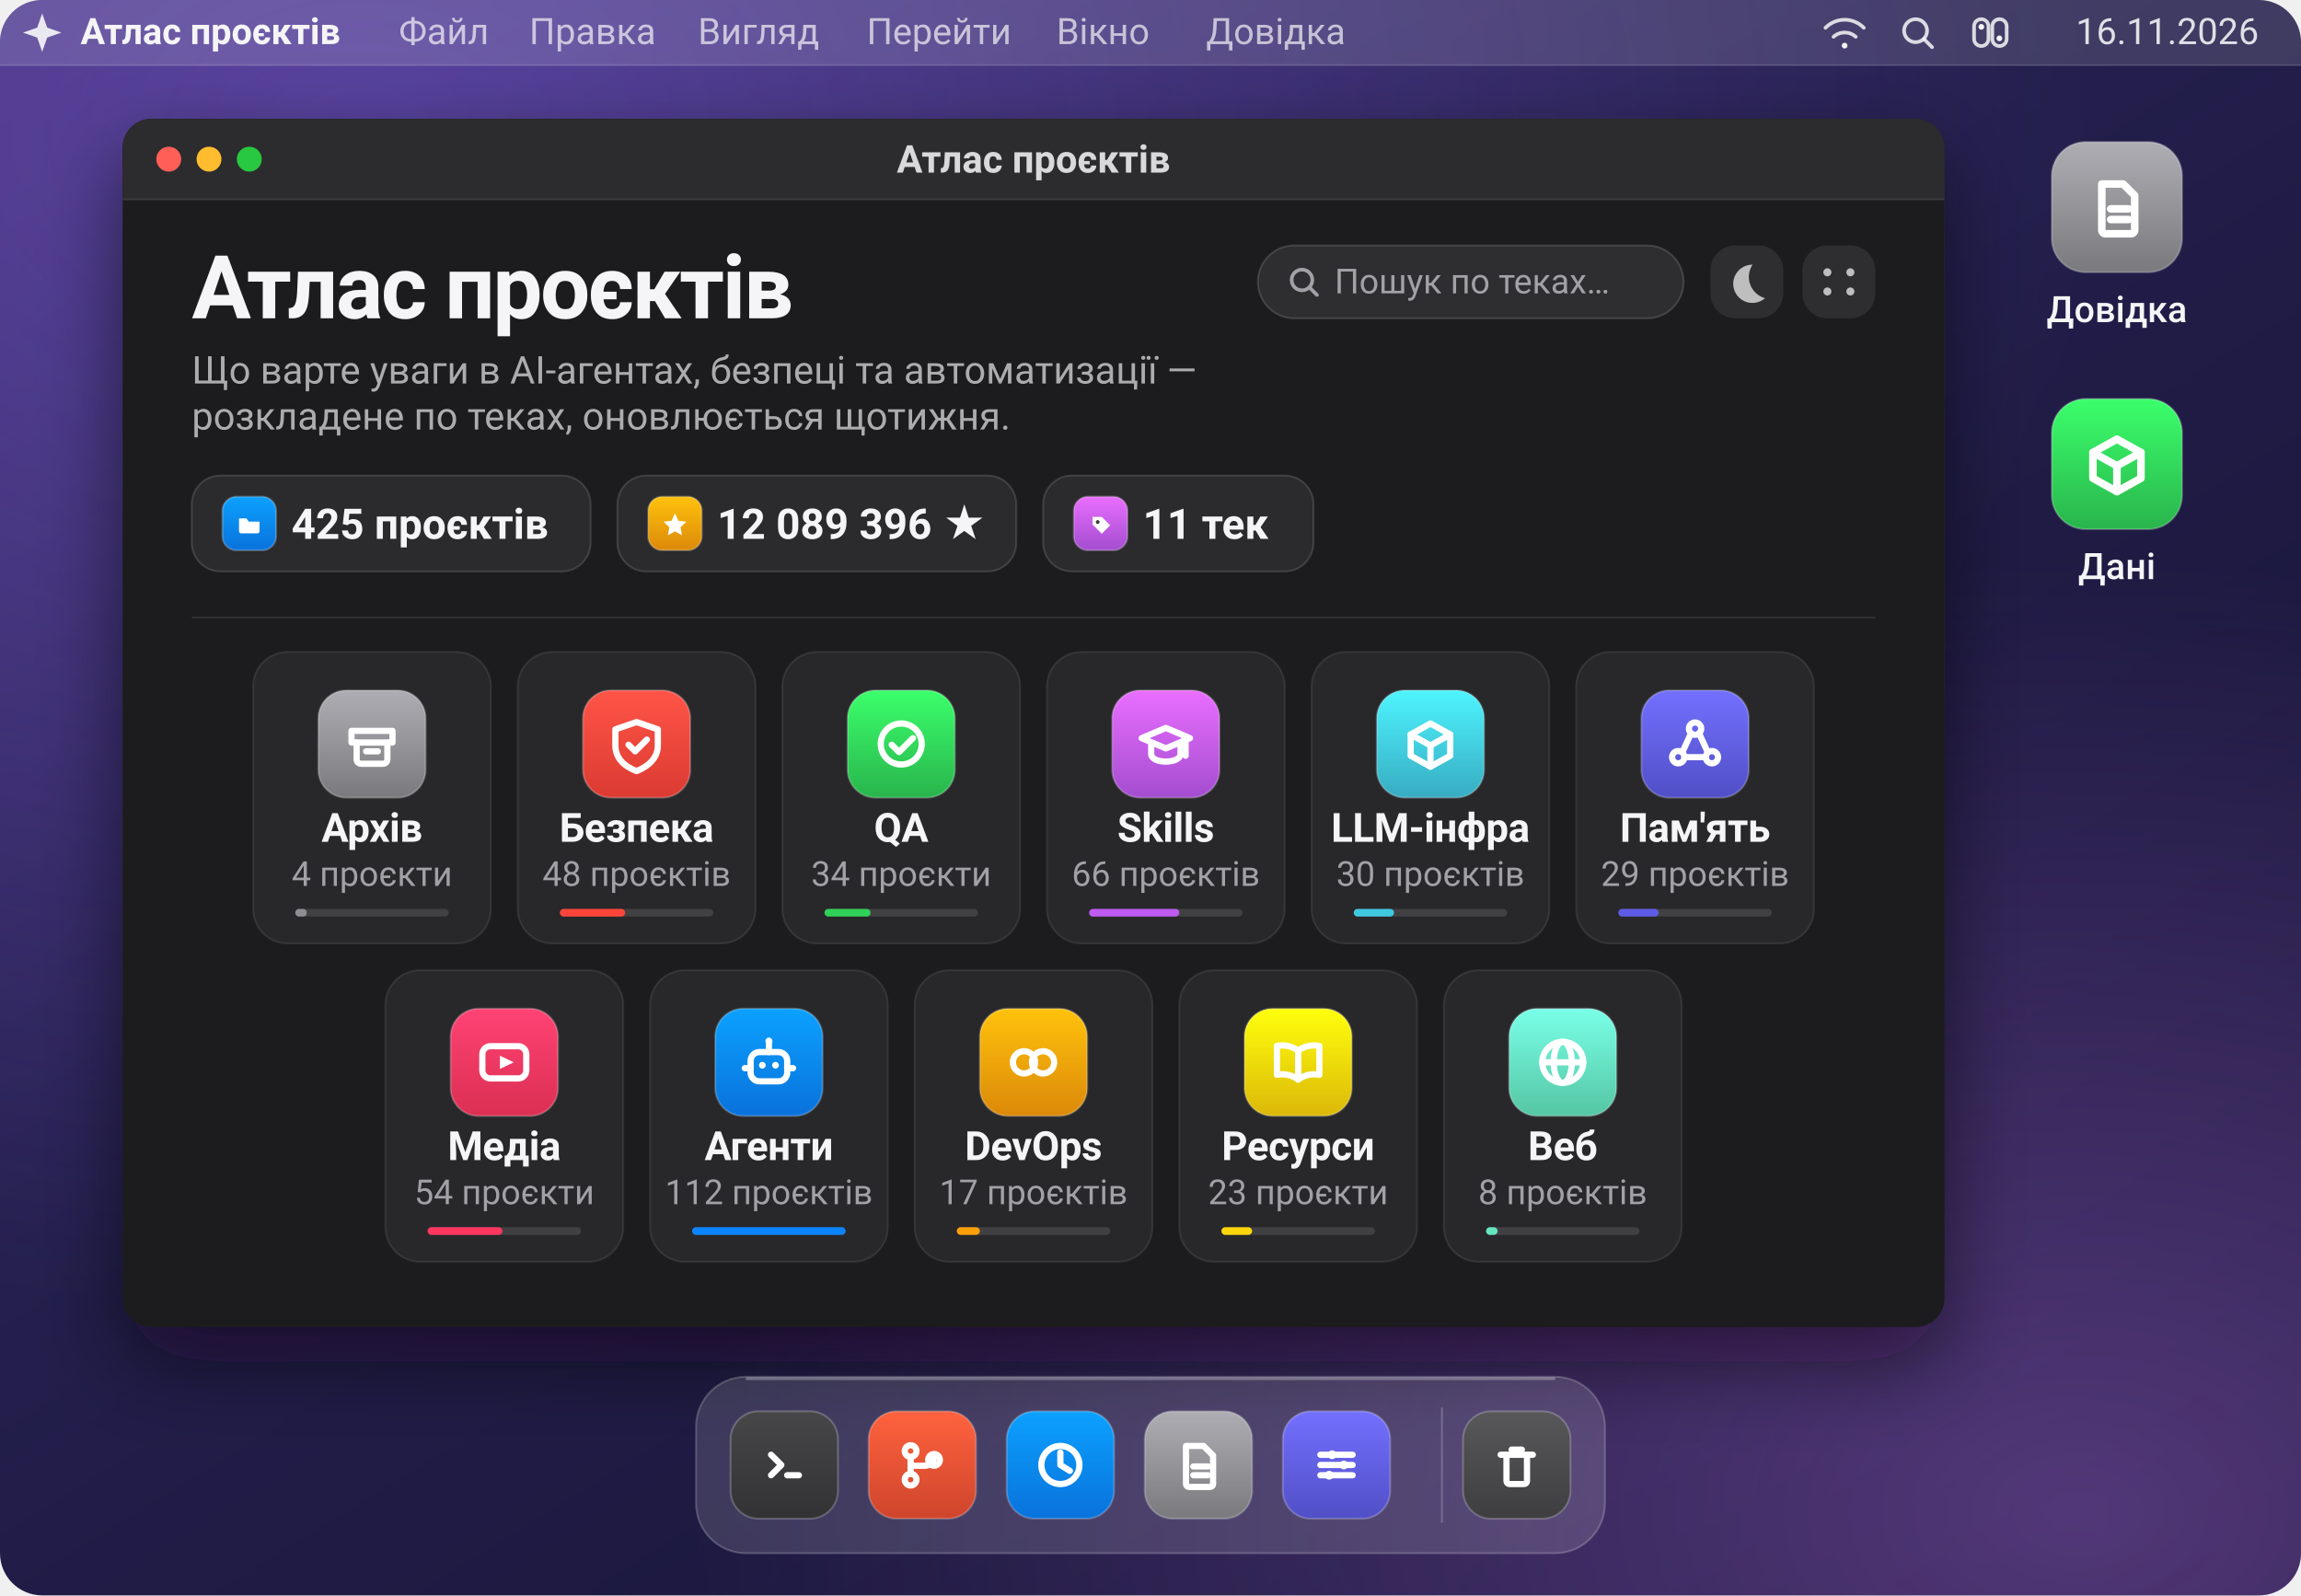
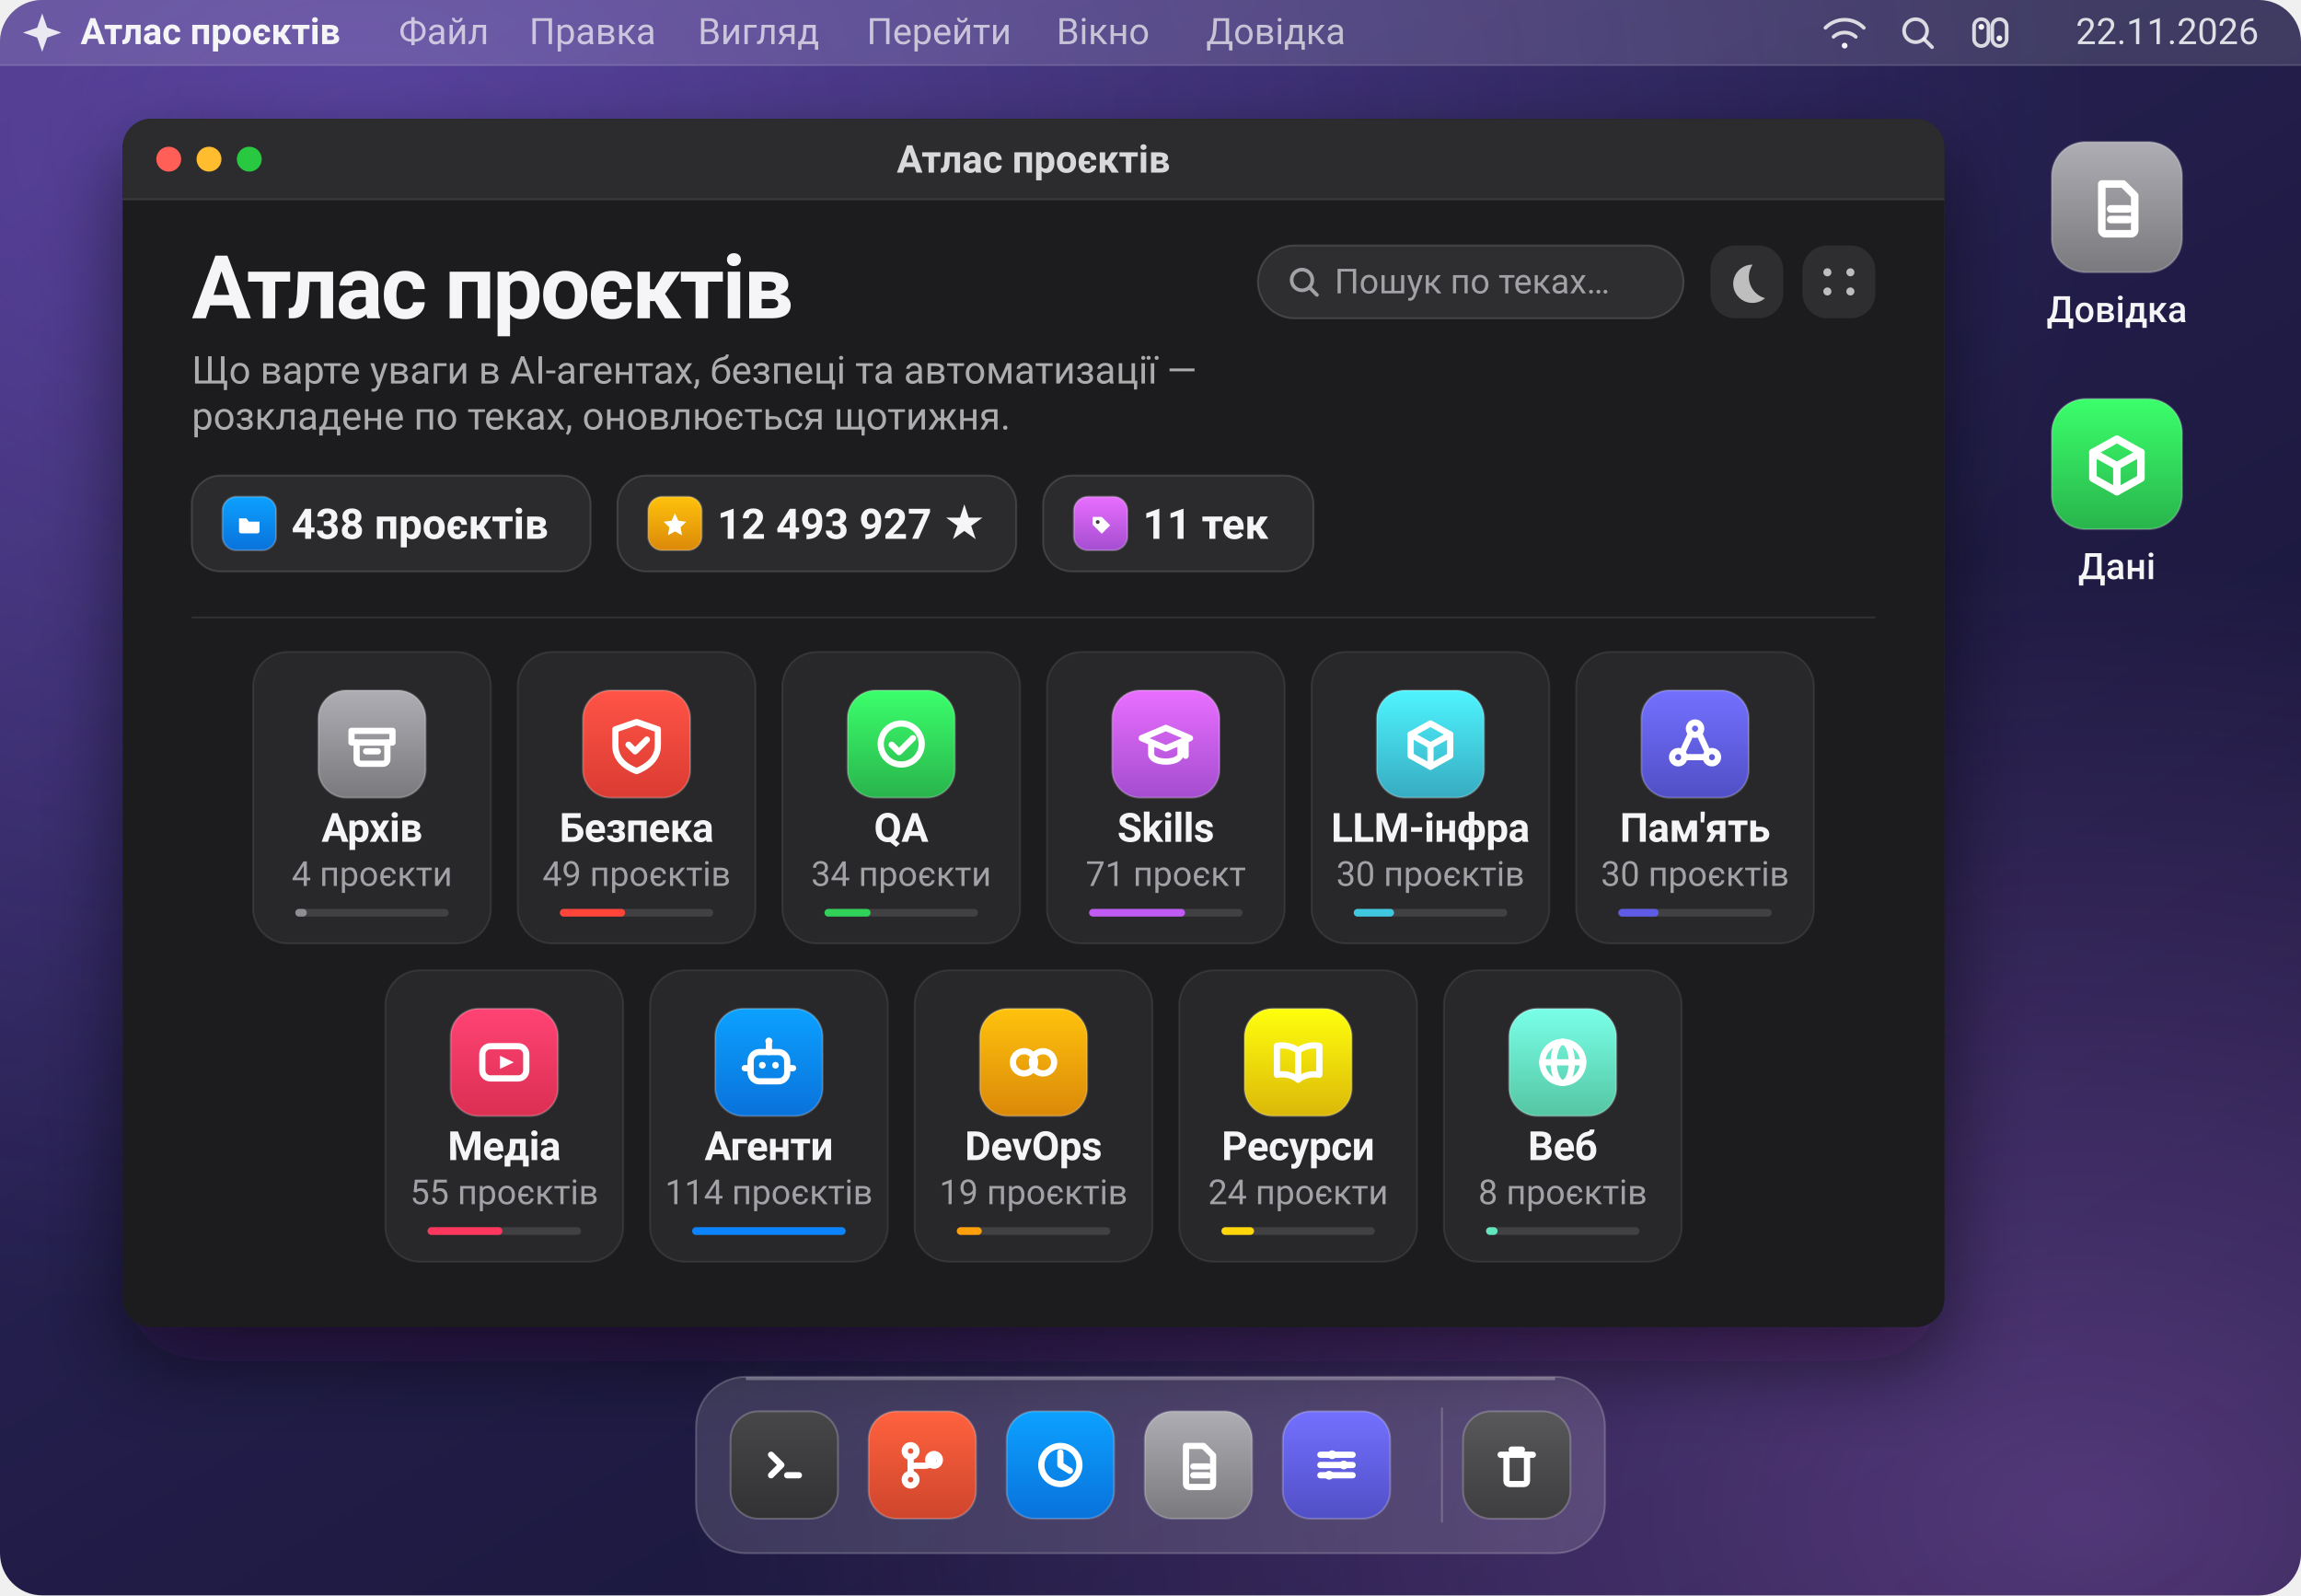
- <svg xmlns="http://www.w3.org/2000/svg" viewBox="0 0 1200 832" width="1200" height="832" role="img" aria-label="Атлас проєктів: 425 проєктів у 11 теках">
+ <svg xmlns="http://www.w3.org/2000/svg" viewBox="0 0 1200 832" width="1200" height="832" role="img" aria-label="Атлас проєктів: 438 проєктів у 11 теках">
  <defs>
    <linearGradient id="wall" x1="0.05" y1="0" x2="0.95" y2="1">
      <stop offset="0" stop-color="#3b2a63" />
      <stop offset="0.42" stop-color="#241f4d" />
      <stop offset="1" stop-color="#141230" />
    </linearGradient>
    <radialGradient id="aurora" cx="0.16" cy="0.08" r="0.75">
      <stop offset="0" stop-color="#8b6cff" stop-opacity="0.40" />
      <stop offset="1" stop-color="#8b6cff" stop-opacity="0" />
    </radialGradient>
    <radialGradient id="streak" cx="0.9" cy="0.95" r="0.6">
      <stop offset="0" stop-color="#c77dff" stop-opacity="0.34" />
      <stop offset="1" stop-color="#c77dff" stop-opacity="0" />
    </radialGradient>
    <linearGradient id="glass" x1="0" y1="0" x2="0" y2="1">
      <stop offset="0" stop-color="#2e2e33" />
      <stop offset="1" stop-color="#1a1a1d" />
    </linearGradient>
    <filter id="winShadow" x="-10%" y="-10%" width="120%" height="130%">
      <feDropShadow dx="0" dy="18" stdDeviation="22" flood-color="#0a0618" flood-opacity="0.55" />
    </filter>
    <clipPath id="screen">
      <rect width="1200" height="832" rx="22" />
    </clipPath>
    <clipPath id="win">
      <rect x="64" y="62" width="950" height="630" rx="15" />
    </clipPath>
  </defs>
  <g clip-path="url(#screen)">
    <rect width="1200" height="832" fill="url(#wall)" />
    <rect width="1200" height="832" fill="url(#aurora)" />
    <rect width="1200" height="832" fill="url(#streak)" />
    <rect width="1200" height="34" fill="#ffffff" fill-opacity="0.13" />
    <path d="M0 34 H1200" stroke="#ffffff" stroke-opacity="0.14" />
    <path d="M22 7 L24.6 14.4 L32 17 L24.6 19.6 L22 27 L19.4 19.6 L12 17 L19.4 14.4 Z" fill="#f5f5f7" fill-opacity="0.92" />
    <text x="42" y="23" fill="#f5f5f7" font-family="-apple-system, BlinkMacSystemFont, 'SF Pro Display', 'Segoe UI', Roboto, 'Helvetica Neue', Arial, sans-serif" font-size="19" font-weight="680">Атлас проєктів</text>
    <text x="208" y="23" fill="#f5f5f7" fill-opacity="0.70" font-family="-apple-system, BlinkMacSystemFont, 'SF Pro Display', 'Segoe UI', Roboto, 'Helvetica Neue', Arial, sans-serif" font-size="19">Файл</text>
    <text x="276" y="23" fill="#f5f5f7" fill-opacity="0.70" font-family="-apple-system, BlinkMacSystemFont, 'SF Pro Display', 'Segoe UI', Roboto, 'Helvetica Neue', Arial, sans-serif" font-size="19">Правка</text>
    <text x="364" y="23" fill="#f5f5f7" fill-opacity="0.70" font-family="-apple-system, BlinkMacSystemFont, 'SF Pro Display', 'Segoe UI', Roboto, 'Helvetica Neue', Arial, sans-serif" font-size="19">Вигляд</text>
    <text x="452" y="23" fill="#f5f5f7" fill-opacity="0.70" font-family="-apple-system, BlinkMacSystemFont, 'SF Pro Display', 'Segoe UI', Roboto, 'Helvetica Neue', Arial, sans-serif" font-size="19">Перейти</text>
    <text x="551" y="23" fill="#f5f5f7" fill-opacity="0.70" font-family="-apple-system, BlinkMacSystemFont, 'SF Pro Display', 'Segoe UI', Roboto, 'Helvetica Neue', Arial, sans-serif" font-size="19">Вікно</text>
    <text x="629" y="23" fill="#f5f5f7" fill-opacity="0.70" font-family="-apple-system, BlinkMacSystemFont, 'SF Pro Display', 'Segoe UI', Roboto, 'Helvetica Neue', Arial, sans-serif" font-size="19">Довідка</text>
    <g fill="none" stroke="#f5f5f7" stroke-opacity="0.85" stroke-width="1.9" stroke-linecap="round">
      <g transform="translate(962 17)">
        <path d="M-10 -2.5 a14 14 0 0 1 20 0" />
        <path d="M-5.8 2.2 a8.6 8.6 0 0 1 11.6 0" />
        <circle cx="0" cy="6.8" r="1.5" fill="#f5f5f7" stroke="none" />
      </g>
      <g transform="translate(1000 17)">
        <circle cx="-1" cy="-1" r="6" />
        <path d="M3.4 3.4 L7.6 7.6" />
      </g>
      <g transform="translate(1038 17)">
        <rect x="-8.5" y="-7" width="7.5" height="14" rx="3.7" />
        <rect x="1" y="-7" width="7.5" height="14" rx="3.7" />
        <circle cx="-4.7" cy="-3" r="1.5" fill="#f5f5f7" stroke="none" />
        <circle cx="4.7" cy="3" r="1.5" fill="#f5f5f7" stroke="none" />
      </g>
    </g>
-     <text x="1178" y="23" text-anchor="end" fill="#f5f5f7" fill-opacity="0.88" font-family="-apple-system, BlinkMacSystemFont, 'SF Pro Display', 'Segoe UI', Roboto, 'Helvetica Neue', Arial, sans-serif" font-size="19">16.11.2026</text>
+     <text x="1178" y="23" text-anchor="end" fill="#f5f5f7" fill-opacity="0.88" font-family="-apple-system, BlinkMacSystemFont, 'SF Pro Display', 'Segoe UI', Roboto, 'Helvetica Neue', Arial, sans-serif" font-size="19">22.11.2026</text>
    <g>
      <defs>
        <linearGradient id="ic-desk-doc-1104-108" x1="0" y1="0" x2="0" y2="1">
          <stop offset="0" stop-color="#adadb3" />
          <stop offset="1" stop-color="#7a7a7e" />
        </linearGradient>
      </defs>
      <rect x="1070.0" y="74.0" width="68" height="68" rx="17.7" fill="url(#ic-desk-doc-1104-108)" />
      <rect x="1070.0" y="74.0" width="68" height="68" rx="17.7" fill="none" stroke="#ffffff" stroke-opacity="0.22" />
      <g transform="translate(1083.6 87.6) scale(0.9273)" fill="none" stroke="#ffffff" stroke-width="4.25" stroke-linecap="round" stroke-linejoin="round">
        <path d="M13.5 9 h12 l6.5 6.5 V35 a2 2 0 0 1 -2 2 H15.5 a2 2 0 0 1 -2 -2 Z" />
        <path d="M18.5 23 h10" />
        <path d="M18.5 29 h10" />
      </g>
    </g>
    <text x="1104" y="168" text-anchor="middle" fill="#f5f5f7" font-family="-apple-system, BlinkMacSystemFont, 'SF Pro Display', 'Segoe UI', Roboto, 'Helvetica Neue', Arial, sans-serif" font-size="19" font-weight="520">Довідка</text>
    <g>
      <defs>
        <linearGradient id="ic-desk-data-1104-242" x1="0" y1="0" x2="0" y2="1">
          <stop offset="0" stop-color="#3bff6b" />
          <stop offset="1" stop-color="#29b44c" />
        </linearGradient>
      </defs>
      <rect x="1070.0" y="208.0" width="68" height="68" rx="17.7" fill="url(#ic-desk-data-1104-242)" />
      <rect x="1070.0" y="208.0" width="68" height="68" rx="17.7" fill="none" stroke="#ffffff" stroke-opacity="0.22" />
      <g transform="translate(1083.6 221.6) scale(0.9273)" fill="none" stroke="#ffffff" stroke-width="4.25" stroke-linecap="round" stroke-linejoin="round">
        <path d="M22 8 L35.5 15.5 V30 L22 37.5 L8.5 30 V15.5 Z" />
        <path d="M8.5 15.5 L22 23 L35.5 15.5" />
        <path d="M22 23 V37.5" />
      </g>
    </g>
    <text x="1104" y="302" text-anchor="middle" fill="#f5f5f7" font-family="-apple-system, BlinkMacSystemFont, 'SF Pro Display', 'Segoe UI', Roboto, 'Helvetica Neue', Arial, sans-serif" font-size="19" font-weight="520">Дані</text>
    <g filter="url(#winShadow)">
      <rect x="64" y="62" width="950" height="630" rx="15" fill="url(#glass)" />
    </g>
    <g clip-path="url(#win)">
      <rect x="64" y="62" width="950" height="630" fill="#1c1c1e" />
      <rect x="64" y="62" width="950" height="42" fill="#2c2c2e" />
      <path d="M64 104 H1014" stroke="#ffffff" stroke-opacity="0.10" />
      <g transform="translate(64 62)">
        <circle cx="24" cy="21" r="6.5" fill="#ff5f57" />
        <circle cx="45" cy="21" r="6.5" fill="#febc2e" />
        <circle cx="66" cy="21" r="6.5" fill="#28c840" />
        <text x="475.0" y="28" text-anchor="middle" fill="#f5f5f7" fill-opacity="0.86" font-family="-apple-system, BlinkMacSystemFont, 'SF Pro Display', 'Segoe UI', Roboto, 'Helvetica Neue', Arial, sans-serif" font-size="20" font-weight="600">Атлас проєктів</text>
        <text x="36" y="104" fill="#f5f5f7" font-family="-apple-system, BlinkMacSystemFont, 'SF Pro Display', 'Segoe UI', Roboto, 'Helvetica Neue', Arial, sans-serif" font-size="46" font-weight="700" letter-spacing="-1.1">Атлас проєктів</text>
        <text x="36" y="138" fill="#f5f5f7" fill-opacity="0.66" font-family="-apple-system, BlinkMacSystemFont, 'SF Pro Display', 'Segoe UI', Roboto, 'Helvetica Neue', Arial, sans-serif" font-size="20">Що варте уваги в AI-агентах, безпеці та автоматизації —</text>
        <text x="36" y="162" fill="#f5f5f7" fill-opacity="0.66" font-family="-apple-system, BlinkMacSystemFont, 'SF Pro Display', 'Segoe UI', Roboto, 'Helvetica Neue', Arial, sans-serif" font-size="20">розкладене по теках, оновлюється щотижня.</text>
        <g>
          <rect x="592" y="66" width="222" height="38" rx="19" fill="#ffffff" fill-opacity="0.08" />
          <rect x="592" y="66" width="222" height="38" rx="19" fill="none" stroke="#ffffff" stroke-opacity="0.14" />
          <g transform="translate(616 85)" fill="none" stroke="#a1a1a6" stroke-width="1.9" stroke-linecap="round">
            <circle cx="-1" cy="-1" r="5.4" />
            <path d="M3 3 L6.8 6.8" />
          </g>
          <text x="632" y="91" fill="#a1a1a6" font-family="-apple-system, BlinkMacSystemFont, 'SF Pro Display', 'Segoe UI', Roboto, 'Helvetica Neue', Arial, sans-serif" font-size="18">Пошук по теках…</text>
          <rect x="828" y="66" width="38" height="38" rx="13" fill="#ffffff" fill-opacity="0.08" />
          <path d="M850 76 a10 10 0 1 0 6.5 17.5 A11.5 11.5 0 0 1 850 76 Z" fill="#f5f5f7" fill-opacity="0.72" />
          <rect x="876" y="66" width="38" height="38" rx="13" fill="#ffffff" fill-opacity="0.08" />
          <g fill="#f5f5f7" fill-opacity="0.72">
            <circle cx="889" cy="80" r="2.1" />
            <circle cx="901" cy="80" r="2.1" />
            <circle cx="889" cy="90" r="2.1" />
            <circle cx="901" cy="90" r="2.1" />
          </g>
        </g>
        <g transform="translate(36 186)">
          <rect width="208" height="50" rx="15" fill="#ffffff" fill-opacity="0.07" />
          <rect width="208" height="50" rx="15" fill="none" stroke="#ffffff" stroke-opacity="0.13" />
          <g>
            <defs>
              <linearGradient id="ic-chip-folder-30-25" x1="0" y1="0" x2="0" y2="1">
                <stop offset="0" stop-color="#0ca1ff" />
                <stop offset="1" stop-color="#0972db" />
              </linearGradient>
            </defs>
            <rect x="16.0" y="11.0" width="28" height="28" rx="7.3" fill="url(#ic-chip-folder-30-25)" />
            <rect x="16.0" y="11.0" width="28" height="28" rx="7.3" fill="none" stroke="#ffffff" stroke-opacity="0.22" />
            <g transform="translate(21.6 16.6) scale(0.3818)" fill="none" stroke="#ffffff" stroke-width="4.25" stroke-linecap="round" stroke-linejoin="round">
              <path d="M8 15 h10 l3.5 4.5 H36 v13 a3 3 0 0 1 -3 3 H11 a3 3 0 0 1 -3 -3 Z" fill="#ffffff" stroke="none" />
            </g>
          </g>
-           <text x="52" y="33" fill="#f5f5f7" font-family="-apple-system, BlinkMacSystemFont, 'SF Pro Display', 'Segoe UI', Roboto, 'Helvetica Neue', Arial, sans-serif" font-size="22" font-weight="600">425 проєктів</text>
+           <text x="52" y="33" fill="#f5f5f7" font-family="-apple-system, BlinkMacSystemFont, 'SF Pro Display', 'Segoe UI', Roboto, 'Helvetica Neue', Arial, sans-serif" font-size="22" font-weight="600">438 проєктів</text>
        </g>
        <g transform="translate(258 186)">
          <rect width="208" height="50" rx="15" fill="#ffffff" fill-opacity="0.07" />
          <rect width="208" height="50" rx="15" fill="none" stroke="#ffffff" stroke-opacity="0.13" />
          <g>
            <defs>
              <linearGradient id="ic-chip-star-30-25" x1="0" y1="0" x2="0" y2="1">
                <stop offset="0" stop-color="#ffc20c" />
                <stop offset="1" stop-color="#db8909" />
              </linearGradient>
            </defs>
            <rect x="16.0" y="11.0" width="28" height="28" rx="7.3" fill="url(#ic-chip-star-30-25)" />
            <rect x="16.0" y="11.0" width="28" height="28" rx="7.3" fill="none" stroke="#ffffff" stroke-opacity="0.22" />
            <g transform="translate(21.6 16.6) scale(0.3818)" fill="none" stroke="#ffffff" stroke-width="4.25" stroke-linecap="round" stroke-linejoin="round">
              <path d="M22 8 L26.6 18.2 L37.5 19.6 L29.6 27.2 L31.6 38 L22 32.8 L12.4 38 L14.4 27.2 L6.5 19.6 L17.4 18.2 Z" fill="#ffffff" stroke="none" />
            </g>
          </g>
-           <text x="52" y="33" fill="#f5f5f7" font-family="-apple-system, BlinkMacSystemFont, 'SF Pro Display', 'Segoe UI', Roboto, 'Helvetica Neue', Arial, sans-serif" font-size="22" font-weight="600">12 089 396 ★</text>
+           <text x="52" y="33" fill="#f5f5f7" font-family="-apple-system, BlinkMacSystemFont, 'SF Pro Display', 'Segoe UI', Roboto, 'Helvetica Neue', Arial, sans-serif" font-size="22" font-weight="600">12 493 927 ★</text>
        </g>
        <g transform="translate(480 186)">
          <rect width="141" height="50" rx="15" fill="#ffffff" fill-opacity="0.07" />
          <rect width="141" height="50" rx="15" fill="none" stroke="#ffffff" stroke-opacity="0.13" />
          <g>
            <defs>
              <linearGradient id="ic-chip-tag-30-25" x1="0" y1="0" x2="0" y2="1">
                <stop offset="0" stop-color="#e96eff" />
                <stop offset="1" stop-color="#a44dd0" />
              </linearGradient>
            </defs>
            <rect x="16.0" y="11.0" width="28" height="28" rx="7.3" fill="url(#ic-chip-tag-30-25)" />
            <rect x="16.0" y="11.0" width="28" height="28" rx="7.3" fill="none" stroke="#ffffff" stroke-opacity="0.22" />
            <g transform="translate(21.6 16.6) scale(0.3818)" fill="none" stroke="#ffffff" stroke-width="4.25" stroke-linecap="round" stroke-linejoin="round">
              <path d="M11 13 h12.5 L35 24.5 L23.5 36 L11 23.5 Z" fill="#ffffff" stroke="none" />
              <circle cx="18" cy="20" r="2.6" fill="#3a3a3c" stroke="none" />
            </g>
          </g>
          <text x="52" y="33" fill="#f5f5f7" font-family="-apple-system, BlinkMacSystemFont, 'SF Pro Display', 'Segoe UI', Roboto, 'Helvetica Neue', Arial, sans-serif" font-size="22" font-weight="600">11 тек</text>
        </g>
        <path d="M36 260 H914" stroke="#ffffff" stroke-opacity="0.09" />
        <g transform="translate(68.0 278)">
          <rect width="124" height="152" rx="18" fill="#ffffff" fill-opacity="0.055" />
          <rect width="124" height="152" rx="18" fill="none" stroke="#ffffff" stroke-opacity="0.085" />
          <g>
            <defs>
              <linearGradient id="ic-archive-62-48" x1="0" y1="0" x2="0" y2="1">
                <stop offset="0" stop-color="#adadb3" />
                <stop offset="1" stop-color="#7a7a7e" />
              </linearGradient>
            </defs>
            <rect x="34.0" y="20.0" width="56" height="56" rx="14.6" fill="url(#ic-archive-62-48)" />
            <rect x="34.0" y="20.0" width="56" height="56" rx="14.6" fill="none" stroke="#ffffff" stroke-opacity="0.22" />
            <g transform="translate(45.2 31.2) scale(0.7636)" fill="none" stroke="#ffffff" stroke-width="4.25" stroke-linecap="round" stroke-linejoin="round">
              <path d="M8 13 h28 v8 H8 Z" />
              <path d="M11.5 21 v11.5 a3 3 0 0 0 3 3 h15 a3 3 0 0 0 3 -3 V21" />
              <path d="M18 27 h8" />
            </g>
          </g>
          <text x="62.0" y="99" text-anchor="middle" fill="#f5f5f7" font-family="-apple-system, BlinkMacSystemFont, 'SF Pro Display', 'Segoe UI', Roboto, 'Helvetica Neue', Arial, sans-serif" font-size="21" font-weight="620" letter-spacing="-0.2">Архів</text>
          <text x="62.0" y="122" text-anchor="middle" fill="#a1a1a6" font-family="-apple-system, BlinkMacSystemFont, 'SF Pro Display', 'Segoe UI', Roboto, 'Helvetica Neue', Arial, sans-serif" font-size="18">4 проєкти</text>
          <rect x="22" y="134" width="80" height="4" rx="2" fill="#ffffff" fill-opacity="0.12" />
          <rect x="22" y="134" width="6" height="4" rx="2" fill="#8e8e93" />
        </g>
        <g transform="translate(206.0 278)">
          <rect width="124" height="152" rx="18" fill="#ffffff" fill-opacity="0.055" />
          <rect width="124" height="152" rx="18" fill="none" stroke="#ffffff" stroke-opacity="0.085" />
          <g>
            <defs>
              <linearGradient id="ic-security-62-48" x1="0" y1="0" x2="0" y2="1">
                <stop offset="0" stop-color="#ff5447" />
                <stop offset="1" stop-color="#db3b32" />
              </linearGradient>
            </defs>
            <rect x="34.0" y="20.0" width="56" height="56" rx="14.6" fill="url(#ic-security-62-48)" />
            <rect x="34.0" y="20.0" width="56" height="56" rx="14.6" fill="none" stroke="#ffffff" stroke-opacity="0.22" />
            <g transform="translate(45.2 31.2) scale(0.7636)" fill="none" stroke="#ffffff" stroke-width="4.25" stroke-linecap="round" stroke-linejoin="round">
              <path d="M22 7 L36.5 12 v11 c0 9 -7 14.5 -14.5 17.5 C14 37.5 7.5 32 7.5 23 V12 Z" />
              <path d="M16.5 22.5 l4.5 4.5 L29 19" />
            </g>
          </g>
          <text x="62.0" y="99" text-anchor="middle" fill="#f5f5f7" font-family="-apple-system, BlinkMacSystemFont, 'SF Pro Display', 'Segoe UI', Roboto, 'Helvetica Neue', Arial, sans-serif" font-size="21" font-weight="620" letter-spacing="-0.2">Безпека</text>
-           <text x="62.0" y="122" text-anchor="middle" fill="#a1a1a6" font-family="-apple-system, BlinkMacSystemFont, 'SF Pro Display', 'Segoe UI', Roboto, 'Helvetica Neue', Arial, sans-serif" font-size="18">48 проєктів</text>
+           <text x="62.0" y="122" text-anchor="middle" fill="#a1a1a6" font-family="-apple-system, BlinkMacSystemFont, 'SF Pro Display', 'Segoe UI', Roboto, 'Helvetica Neue', Arial, sans-serif" font-size="18">49 проєктів</text>
          <rect x="22" y="134" width="80" height="4" rx="2" fill="#ffffff" fill-opacity="0.12" />
          <rect x="22" y="134" width="34" height="4" rx="2" fill="#ff453a" />
        </g>
        <g transform="translate(344.0 278)">
          <rect width="124" height="152" rx="18" fill="#ffffff" fill-opacity="0.055" />
          <rect width="124" height="152" rx="18" fill="none" stroke="#ffffff" stroke-opacity="0.085" />
          <g>
            <defs>
              <linearGradient id="ic-qa-62-48" x1="0" y1="0" x2="0" y2="1">
                <stop offset="0" stop-color="#3bff6b" />
                <stop offset="1" stop-color="#29b44c" />
              </linearGradient>
            </defs>
            <rect x="34.0" y="20.0" width="56" height="56" rx="14.6" fill="url(#ic-qa-62-48)" />
            <rect x="34.0" y="20.0" width="56" height="56" rx="14.6" fill="none" stroke="#ffffff" stroke-opacity="0.22" />
            <g transform="translate(45.2 31.2) scale(0.7636)" fill="none" stroke="#ffffff" stroke-width="4.25" stroke-linecap="round" stroke-linejoin="round">
              <circle cx="22" cy="22" r="14" />
              <path d="M15.5 22.5 l5 5 L30 18" />
            </g>
          </g>
          <text x="62.0" y="99" text-anchor="middle" fill="#f5f5f7" font-family="-apple-system, BlinkMacSystemFont, 'SF Pro Display', 'Segoe UI', Roboto, 'Helvetica Neue', Arial, sans-serif" font-size="21" font-weight="620" letter-spacing="-0.2">QA</text>
          <text x="62.0" y="122" text-anchor="middle" fill="#a1a1a6" font-family="-apple-system, BlinkMacSystemFont, 'SF Pro Display', 'Segoe UI', Roboto, 'Helvetica Neue', Arial, sans-serif" font-size="18">34 проєкти</text>
          <rect x="22" y="134" width="80" height="4" rx="2" fill="#ffffff" fill-opacity="0.12" />
          <rect x="22" y="134" width="24" height="4" rx="2" fill="#30d158" />
        </g>
        <g transform="translate(482.0 278)">
          <rect width="124" height="152" rx="18" fill="#ffffff" fill-opacity="0.055" />
          <rect width="124" height="152" rx="18" fill="none" stroke="#ffffff" stroke-opacity="0.085" />
          <g>
            <defs>
              <linearGradient id="ic-skills-62-48" x1="0" y1="0" x2="0" y2="1">
                <stop offset="0" stop-color="#e96eff" />
                <stop offset="1" stop-color="#a44dd0" />
              </linearGradient>
            </defs>
            <rect x="34.0" y="20.0" width="56" height="56" rx="14.6" fill="url(#ic-skills-62-48)" />
            <rect x="34.0" y="20.0" width="56" height="56" rx="14.6" fill="none" stroke="#ffffff" stroke-opacity="0.22" />
            <g transform="translate(45.2 31.2) scale(0.7636)" fill="none" stroke="#ffffff" stroke-width="4.25" stroke-linecap="round" stroke-linejoin="round">
              <path d="M22 11 L38.5 18 L22 25 L5.5 18 Z" />
              <path d="M12 21.2 v7.8 c0 3 4.5 5 10 5 s10 -2 10 -5 v-7.8" />
              <path d="M35.5 19.5 V30" />
            </g>
          </g>
          <text x="62.0" y="99" text-anchor="middle" fill="#f5f5f7" font-family="-apple-system, BlinkMacSystemFont, 'SF Pro Display', 'Segoe UI', Roboto, 'Helvetica Neue', Arial, sans-serif" font-size="21" font-weight="620" letter-spacing="-0.2">Skills</text>
-           <text x="62.0" y="122" text-anchor="middle" fill="#a1a1a6" font-family="-apple-system, BlinkMacSystemFont, 'SF Pro Display', 'Segoe UI', Roboto, 'Helvetica Neue', Arial, sans-serif" font-size="18">66 проєктів</text>
-           <rect x="22" y="134" width="80" height="4" rx="2" fill="#ffffff" fill-opacity="0.12" />
-           <rect x="22" y="134" width="47" height="4" rx="2" fill="#bf5af2" />
+           <text x="62.0" y="122" text-anchor="middle" fill="#a1a1a6" font-family="-apple-system, BlinkMacSystemFont, 'SF Pro Display', 'Segoe UI', Roboto, 'Helvetica Neue', Arial, sans-serif" font-size="18">71 проєкт</text>
+           <rect x="22" y="134" width="80" height="4" rx="2" fill="#ffffff" fill-opacity="0.12" />
+           <rect x="22" y="134" width="50" height="4" rx="2" fill="#bf5af2" />
        </g>
        <g transform="translate(620.0 278)">
          <rect width="124" height="152" rx="18" fill="#ffffff" fill-opacity="0.055" />
          <rect width="124" height="152" rx="18" fill="none" stroke="#ffffff" stroke-opacity="0.085" />
          <g>
            <defs>
              <linearGradient id="ic-llm-infra-62-48" x1="0" y1="0" x2="0" y2="1">
                <stop offset="0" stop-color="#4ef4ff" />
                <stop offset="1" stop-color="#37acc1" />
              </linearGradient>
            </defs>
            <rect x="34.0" y="20.0" width="56" height="56" rx="14.6" fill="url(#ic-llm-infra-62-48)" />
            <rect x="34.0" y="20.0" width="56" height="56" rx="14.6" fill="none" stroke="#ffffff" stroke-opacity="0.22" />
            <g transform="translate(45.2 31.2) scale(0.7636)" fill="none" stroke="#ffffff" stroke-width="4.25" stroke-linecap="round" stroke-linejoin="round">
              <path d="M22 8 L35.5 15.5 V30 L22 37.5 L8.5 30 V15.5 Z" />
              <path d="M8.5 15.5 L22 23 L35.5 15.5" />
              <path d="M22 23 V37.5" />
            </g>
          </g>
          <text x="62.0" y="99" text-anchor="middle" fill="#f5f5f7" font-family="-apple-system, BlinkMacSystemFont, 'SF Pro Display', 'Segoe UI', Roboto, 'Helvetica Neue', Arial, sans-serif" font-size="21" font-weight="620" letter-spacing="-0.2">LLM-інфра</text>
          <text x="62.0" y="122" text-anchor="middle" fill="#a1a1a6" font-family="-apple-system, BlinkMacSystemFont, 'SF Pro Display', 'Segoe UI', Roboto, 'Helvetica Neue', Arial, sans-serif" font-size="18">30 проєктів</text>
          <rect x="22" y="134" width="80" height="4" rx="2" fill="#ffffff" fill-opacity="0.12" />
          <rect x="22" y="134" width="21" height="4" rx="2" fill="#40c8e0" />
        </g>
        <g transform="translate(758.0 278)">
          <rect width="124" height="152" rx="18" fill="#ffffff" fill-opacity="0.055" />
          <rect width="124" height="152" rx="18" fill="none" stroke="#ffffff" stroke-opacity="0.085" />
          <g>
            <defs>
              <linearGradient id="ic-memory-62-48" x1="0" y1="0" x2="0" y2="1">
                <stop offset="0" stop-color="#7370ff" />
                <stop offset="1" stop-color="#514fc6" />
              </linearGradient>
            </defs>
            <rect x="34.0" y="20.0" width="56" height="56" rx="14.6" fill="url(#ic-memory-62-48)" />
            <rect x="34.0" y="20.0" width="56" height="56" rx="14.6" fill="none" stroke="#ffffff" stroke-opacity="0.22" />
            <g transform="translate(45.2 31.2) scale(0.7636)" fill="none" stroke="#ffffff" stroke-width="4.25" stroke-linecap="round" stroke-linejoin="round">
              <circle cx="22" cy="11.5" r="4.2" />
              <circle cx="10.5" cy="31" r="4.2" />
              <circle cx="33.5" cy="31" r="4.2" />
              <path d="M19.2 14.8 L13.3 27.7" />
              <path d="M24.8 14.8 L30.7 27.7" />
              <path d="M14.7 31 h14.6" />
            </g>
          </g>
          <text x="62.0" y="99" text-anchor="middle" fill="#f5f5f7" font-family="-apple-system, BlinkMacSystemFont, 'SF Pro Display', 'Segoe UI', Roboto, 'Helvetica Neue', Arial, sans-serif" font-size="21" font-weight="620" letter-spacing="-0.2">Пам'ять</text>
-           <text x="62.0" y="122" text-anchor="middle" fill="#a1a1a6" font-family="-apple-system, BlinkMacSystemFont, 'SF Pro Display', 'Segoe UI', Roboto, 'Helvetica Neue', Arial, sans-serif" font-size="18">29 проєктів</text>
+           <text x="62.0" y="122" text-anchor="middle" fill="#a1a1a6" font-family="-apple-system, BlinkMacSystemFont, 'SF Pro Display', 'Segoe UI', Roboto, 'Helvetica Neue', Arial, sans-serif" font-size="18">30 проєктів</text>
          <rect x="22" y="134" width="80" height="4" rx="2" fill="#ffffff" fill-opacity="0.12" />
          <rect x="22" y="134" width="21" height="4" rx="2" fill="#5e5ce6" />
        </g>
        <g transform="translate(137.0 444)">
          <rect width="124" height="152" rx="18" fill="#ffffff" fill-opacity="0.055" />
          <rect width="124" height="152" rx="18" fill="none" stroke="#ffffff" stroke-opacity="0.085" />
          <g>
            <defs>
              <linearGradient id="ic-media-62-48" x1="0" y1="0" x2="0" y2="1">
                <stop offset="0" stop-color="#ff4374" />
                <stop offset="1" stop-color="#db2f52" />
              </linearGradient>
            </defs>
            <rect x="34.0" y="20.0" width="56" height="56" rx="14.6" fill="url(#ic-media-62-48)" />
            <rect x="34.0" y="20.0" width="56" height="56" rx="14.6" fill="none" stroke="#ffffff" stroke-opacity="0.22" />
            <g transform="translate(45.2 31.2) scale(0.7636)" fill="none" stroke="#ffffff" stroke-width="4.25" stroke-linecap="round" stroke-linejoin="round">
              <rect x="7" y="11" width="30" height="22" rx="5.5" />
              <path d="M19 17.5 L28.5 22 L19 26.5 Z" fill="#ffffff" stroke="none" />
            </g>
          </g>
          <text x="62.0" y="99" text-anchor="middle" fill="#f5f5f7" font-family="-apple-system, BlinkMacSystemFont, 'SF Pro Display', 'Segoe UI', Roboto, 'Helvetica Neue', Arial, sans-serif" font-size="21" font-weight="620" letter-spacing="-0.2">Медіа</text>
-           <text x="62.0" y="122" text-anchor="middle" fill="#a1a1a6" font-family="-apple-system, BlinkMacSystemFont, 'SF Pro Display', 'Segoe UI', Roboto, 'Helvetica Neue', Arial, sans-serif" font-size="18">54 проєкти</text>
+           <text x="62.0" y="122" text-anchor="middle" fill="#a1a1a6" font-family="-apple-system, BlinkMacSystemFont, 'SF Pro Display', 'Segoe UI', Roboto, 'Helvetica Neue', Arial, sans-serif" font-size="18">55 проєктів</text>
          <rect x="22" y="134" width="80" height="4" rx="2" fill="#ffffff" fill-opacity="0.12" />
          <rect x="22" y="134" width="39" height="4" rx="2" fill="#ff375f" />
        </g>
        <g transform="translate(275.0 444)">
          <rect width="124" height="152" rx="18" fill="#ffffff" fill-opacity="0.055" />
          <rect width="124" height="152" rx="18" fill="none" stroke="#ffffff" stroke-opacity="0.085" />
          <g>
            <defs>
              <linearGradient id="ic-agents-62-48" x1="0" y1="0" x2="0" y2="1">
                <stop offset="0" stop-color="#0ca1ff" />
                <stop offset="1" stop-color="#0972db" />
              </linearGradient>
            </defs>
            <rect x="34.0" y="20.0" width="56" height="56" rx="14.6" fill="url(#ic-agents-62-48)" />
            <rect x="34.0" y="20.0" width="56" height="56" rx="14.6" fill="none" stroke="#ffffff" stroke-opacity="0.22" />
            <g transform="translate(45.2 31.2) scale(0.7636)" fill="none" stroke="#ffffff" stroke-width="4.25" stroke-linecap="round" stroke-linejoin="round">
              <rect x="9.5" y="15" width="25" height="20" rx="6" />
              <circle cx="17.5" cy="24" r="2.3" fill="#ffffff" stroke="none" />
              <circle cx="26.5" cy="24" r="2.3" fill="#ffffff" stroke="none" />
              <path d="M22 15 V9.5" />
              <circle cx="22" cy="7.5" r="2.4" fill="#ffffff" stroke="none" />
              <path d="M9.5 26 H5.5" />
              <path d="M34.5 26 H38.5" />
            </g>
          </g>
          <text x="62.0" y="99" text-anchor="middle" fill="#f5f5f7" font-family="-apple-system, BlinkMacSystemFont, 'SF Pro Display', 'Segoe UI', Roboto, 'Helvetica Neue', Arial, sans-serif" font-size="21" font-weight="620" letter-spacing="-0.2">Агенти</text>
-           <text x="62.0" y="122" text-anchor="middle" fill="#a1a1a6" font-family="-apple-system, BlinkMacSystemFont, 'SF Pro Display', 'Segoe UI', Roboto, 'Helvetica Neue', Arial, sans-serif" font-size="18">112 проєктів</text>
+           <text x="62.0" y="122" text-anchor="middle" fill="#a1a1a6" font-family="-apple-system, BlinkMacSystemFont, 'SF Pro Display', 'Segoe UI', Roboto, 'Helvetica Neue', Arial, sans-serif" font-size="18">114 проєктів</text>
          <rect x="22" y="134" width="80" height="4" rx="2" fill="#ffffff" fill-opacity="0.12" />
          <rect x="22" y="134" width="80" height="4" rx="2" fill="#0a84ff" />
        </g>
        <g transform="translate(413.0 444)">
          <rect width="124" height="152" rx="18" fill="#ffffff" fill-opacity="0.055" />
          <rect width="124" height="152" rx="18" fill="none" stroke="#ffffff" stroke-opacity="0.085" />
          <g>
            <defs>
              <linearGradient id="ic-devops-62-48" x1="0" y1="0" x2="0" y2="1">
                <stop offset="0" stop-color="#ffc20c" />
                <stop offset="1" stop-color="#db8909" />
              </linearGradient>
            </defs>
            <rect x="34.0" y="20.0" width="56" height="56" rx="14.6" fill="url(#ic-devops-62-48)" />
            <rect x="34.0" y="20.0" width="56" height="56" rx="14.6" fill="none" stroke="#ffffff" stroke-opacity="0.22" />
            <g transform="translate(45.2 31.2) scale(0.7636)" fill="none" stroke="#ffffff" stroke-width="4.25" stroke-linecap="round" stroke-linejoin="round">
              <circle cx="15.5" cy="22" r="7.6" />
              <circle cx="28.5" cy="22" r="7.6" />
            </g>
          </g>
          <text x="62.0" y="99" text-anchor="middle" fill="#f5f5f7" font-family="-apple-system, BlinkMacSystemFont, 'SF Pro Display', 'Segoe UI', Roboto, 'Helvetica Neue', Arial, sans-serif" font-size="21" font-weight="620" letter-spacing="-0.2">DevOps</text>
-           <text x="62.0" y="122" text-anchor="middle" fill="#a1a1a6" font-family="-apple-system, BlinkMacSystemFont, 'SF Pro Display', 'Segoe UI', Roboto, 'Helvetica Neue', Arial, sans-serif" font-size="18">17 проєктів</text>
-           <rect x="22" y="134" width="80" height="4" rx="2" fill="#ffffff" fill-opacity="0.12" />
-           <rect x="22" y="134" width="12" height="4" rx="2" fill="#ff9f0a" />
+           <text x="62.0" y="122" text-anchor="middle" fill="#a1a1a6" font-family="-apple-system, BlinkMacSystemFont, 'SF Pro Display', 'Segoe UI', Roboto, 'Helvetica Neue', Arial, sans-serif" font-size="18">19 проєктів</text>
+           <rect x="22" y="134" width="80" height="4" rx="2" fill="#ffffff" fill-opacity="0.12" />
+           <rect x="22" y="134" width="13" height="4" rx="2" fill="#ff9f0a" />
        </g>
        <g transform="translate(551.0 444)">
          <rect width="124" height="152" rx="18" fill="#ffffff" fill-opacity="0.055" />
          <rect width="124" height="152" rx="18" fill="none" stroke="#ffffff" stroke-opacity="0.085" />
          <g>
            <defs>
              <linearGradient id="ic-resources-62-48" x1="0" y1="0" x2="0" y2="1">
                <stop offset="0" stop-color="#ffff0c" />
                <stop offset="1" stop-color="#dbb809" />
              </linearGradient>
            </defs>
            <rect x="34.0" y="20.0" width="56" height="56" rx="14.6" fill="url(#ic-resources-62-48)" />
            <rect x="34.0" y="20.0" width="56" height="56" rx="14.6" fill="none" stroke="#ffffff" stroke-opacity="0.22" />
            <g transform="translate(45.2 31.2) scale(0.7636)" fill="none" stroke="#ffffff" stroke-width="4.25" stroke-linecap="round" stroke-linejoin="round">
              <path d="M22 14 c-4 -3 -9.5 -4.2 -14.5 -3.2 V30.5 c5 -1 10.5 0.2 14.5 3.3 Z" />
              <path d="M22 14 c4 -3 9.5 -4.2 14.5 -3.2 V30.5 c-5 -1 -10.5 0.2 -14.5 3.3 Z" />
            </g>
          </g>
          <text x="62.0" y="99" text-anchor="middle" fill="#f5f5f7" font-family="-apple-system, BlinkMacSystemFont, 'SF Pro Display', 'Segoe UI', Roboto, 'Helvetica Neue', Arial, sans-serif" font-size="21" font-weight="620" letter-spacing="-0.2">Ресурси</text>
-           <text x="62.0" y="122" text-anchor="middle" fill="#a1a1a6" font-family="-apple-system, BlinkMacSystemFont, 'SF Pro Display', 'Segoe UI', Roboto, 'Helvetica Neue', Arial, sans-serif" font-size="18">23 проєкти</text>
-           <rect x="22" y="134" width="80" height="4" rx="2" fill="#ffffff" fill-opacity="0.12" />
-           <rect x="22" y="134" width="16" height="4" rx="2" fill="#ffd60a" />
+           <text x="62.0" y="122" text-anchor="middle" fill="#a1a1a6" font-family="-apple-system, BlinkMacSystemFont, 'SF Pro Display', 'Segoe UI', Roboto, 'Helvetica Neue', Arial, sans-serif" font-size="18">24 проєкти</text>
+           <rect x="22" y="134" width="80" height="4" rx="2" fill="#ffffff" fill-opacity="0.12" />
+           <rect x="22" y="134" width="17" height="4" rx="2" fill="#ffd60a" />
        </g>
        <g transform="translate(689.0 444)">
          <rect width="124" height="152" rx="18" fill="#ffffff" fill-opacity="0.055" />
          <rect width="124" height="152" rx="18" fill="none" stroke="#ffffff" stroke-opacity="0.085" />
          <g>
            <defs>
              <linearGradient id="ic-web-62-48" x1="0" y1="0" x2="0" y2="1">
                <stop offset="0" stop-color="#79ffe8" />
                <stop offset="1" stop-color="#55c6a3" />
              </linearGradient>
            </defs>
            <rect x="34.0" y="20.0" width="56" height="56" rx="14.6" fill="url(#ic-web-62-48)" />
            <rect x="34.0" y="20.0" width="56" height="56" rx="14.6" fill="none" stroke="#ffffff" stroke-opacity="0.22" />
            <g transform="translate(45.2 31.2) scale(0.7636)" fill="none" stroke="#ffffff" stroke-width="4.25" stroke-linecap="round" stroke-linejoin="round">
              <circle cx="22" cy="22" r="14" />
              <path d="M8 22 H36" />
              <ellipse cx="22" cy="22" rx="6.2" ry="14" />
            </g>
          </g>
          <text x="62.0" y="99" text-anchor="middle" fill="#f5f5f7" font-family="-apple-system, BlinkMacSystemFont, 'SF Pro Display', 'Segoe UI', Roboto, 'Helvetica Neue', Arial, sans-serif" font-size="21" font-weight="620" letter-spacing="-0.2">Веб</text>
          <text x="62.0" y="122" text-anchor="middle" fill="#a1a1a6" font-family="-apple-system, BlinkMacSystemFont, 'SF Pro Display', 'Segoe UI', Roboto, 'Helvetica Neue', Arial, sans-serif" font-size="18">8 проєктів</text>
          <rect x="22" y="134" width="80" height="4" rx="2" fill="#ffffff" fill-opacity="0.12" />
          <rect x="22" y="134" width="6" height="4" rx="2" fill="#63e6be" />
        </g>
      </g>
    </g>
    <g>
      <rect x="363.0" y="718" width="474" height="92" rx="26" fill="#ffffff" fill-opacity="0.14" />
      <rect x="363.0" y="718" width="474" height="92" rx="26" fill="none" stroke="#ffffff" stroke-opacity="0.20" />
      <path d="M389.0 719 H811.0" stroke="#ffffff" stroke-opacity="0.28" stroke-width="1.5" />
      <g>
        <defs>
          <linearGradient id="ic-terminal-409-764" x1="0" y1="0" x2="0" y2="1">
            <stop offset="0" stop-color="#474749" />
            <stop offset="1" stop-color="#323234" />
          </linearGradient>
        </defs>
        <rect x="381.0" y="736.0" width="56" height="56" rx="14.6" fill="url(#ic-terminal-409-764)" />
        <rect x="381.0" y="736.0" width="56" height="56" rx="14.6" fill="none" stroke="#ffffff" stroke-opacity="0.22" />
        <g transform="translate(392.2 747.2) scale(0.7636)" fill="none" stroke="#ffffff" stroke-width="4.25" stroke-linecap="round" stroke-linejoin="round">
          <path d="M13 15 l7 7 l-7 7" />
          <path d="M24 29 h8" />
        </g>
      </g>
      <g>
        <defs>
          <linearGradient id="ic-git-481-764" x1="0" y1="0" x2="0" y2="1">
            <stop offset="0" stop-color="#ff623e" />
            <stop offset="1" stop-color="#ce452c" />
          </linearGradient>
        </defs>
        <rect x="453.0" y="736.0" width="56" height="56" rx="14.6" fill="url(#ic-git-481-764)" />
        <rect x="453.0" y="736.0" width="56" height="56" rx="14.6" fill="none" stroke="#ffffff" stroke-opacity="0.22" />
        <g transform="translate(464.2 747.2) scale(0.7636)" fill="none" stroke="#ffffff" stroke-width="4.25" stroke-linecap="round" stroke-linejoin="round">
          <circle cx="14" cy="12.5" r="4" />
          <circle cx="14" cy="32" r="4" />
          <circle cx="30" cy="18.5" r="4" />
          <path d="M14 16.5 V28" />
          <path d="M14 22.5 h10 a6 6 0 0 0 6 -6" />
        </g>
      </g>
      <g>
        <defs>
          <linearGradient id="ic-clock-553-764" x1="0" y1="0" x2="0" y2="1">
            <stop offset="0" stop-color="#0ca1ff" />
            <stop offset="1" stop-color="#0972db" />
          </linearGradient>
        </defs>
        <rect x="525.0" y="736.0" width="56" height="56" rx="14.6" fill="url(#ic-clock-553-764)" />
        <rect x="525.0" y="736.0" width="56" height="56" rx="14.6" fill="none" stroke="#ffffff" stroke-opacity="0.22" />
        <g transform="translate(536.2 747.2) scale(0.7636)" fill="none" stroke="#ffffff" stroke-width="4.25" stroke-linecap="round" stroke-linejoin="round">
          <circle cx="22" cy="22" r="13" />
          <path d="M22 13.5 V22 l6.5 4" />
        </g>
      </g>
      <g>
        <defs>
          <linearGradient id="ic-doc-625-764" x1="0" y1="0" x2="0" y2="1">
            <stop offset="0" stop-color="#adadb3" />
            <stop offset="1" stop-color="#7a7a7e" />
          </linearGradient>
        </defs>
        <rect x="597.0" y="736.0" width="56" height="56" rx="14.6" fill="url(#ic-doc-625-764)" />
        <rect x="597.0" y="736.0" width="56" height="56" rx="14.6" fill="none" stroke="#ffffff" stroke-opacity="0.22" />
        <g transform="translate(608.2 747.2) scale(0.7636)" fill="none" stroke="#ffffff" stroke-width="4.25" stroke-linecap="round" stroke-linejoin="round">
          <path d="M13.5 9 h12 l6.5 6.5 V35 a2 2 0 0 1 -2 2 H15.5 a2 2 0 0 1 -2 -2 Z" />
          <path d="M18.5 23 h10" />
          <path d="M18.5 29 h10" />
        </g>
      </g>
      <g>
        <defs>
          <linearGradient id="ic-sliders-697-764" x1="0" y1="0" x2="0" y2="1">
            <stop offset="0" stop-color="#7370ff" />
            <stop offset="1" stop-color="#514fc6" />
          </linearGradient>
        </defs>
        <rect x="669.0" y="736.0" width="56" height="56" rx="14.6" fill="url(#ic-sliders-697-764)" />
        <rect x="669.0" y="736.0" width="56" height="56" rx="14.6" fill="none" stroke="#ffffff" stroke-opacity="0.22" />
        <g transform="translate(680.2 747.2) scale(0.7636)" fill="none" stroke="#ffffff" stroke-width="4.25" stroke-linecap="round" stroke-linejoin="round">
          <path d="M11 15 h22" />
          <path d="M11 22 h22" />
          <path d="M11 29 h22" />
          <circle cx="19" cy="15" r="3" fill="#ffffff" stroke="none" />
          <circle cx="27" cy="22" r="3" fill="#ffffff" stroke="none" />
          <circle cx="17" cy="29" r="3" fill="#ffffff" stroke="none" />
        </g>
      </g>
      <path d="M752.0 734 V794" fill="none" stroke="#ffffff" stroke-opacity="0.20" />
      <g>
        <defs>
          <linearGradient id="ic-trash-791-764" x1="0" y1="0" x2="0" y2="1">
            <stop offset="0" stop-color="#58585a" />
            <stop offset="1" stop-color="#3e3e40" />
          </linearGradient>
        </defs>
        <rect x="763.0" y="736.0" width="56" height="56" rx="14.6" fill="url(#ic-trash-791-764)" />
        <rect x="763.0" y="736.0" width="56" height="56" rx="14.6" fill="none" stroke="#ffffff" stroke-opacity="0.22" />
        <g transform="translate(774.2 747.2) scale(0.7636)" fill="none" stroke="#ffffff" stroke-width="4.25" stroke-linecap="round" stroke-linejoin="round">
          <path d="M11 15 h22" />
          <path d="M15 15 v18 a2 2 0 0 0 2 2 h10 a2 2 0 0 0 2 -2 V15" />
          <path d="M18.5 11.5 h7" />
        </g>
      </g>
    </g>
  </g>
</svg>
